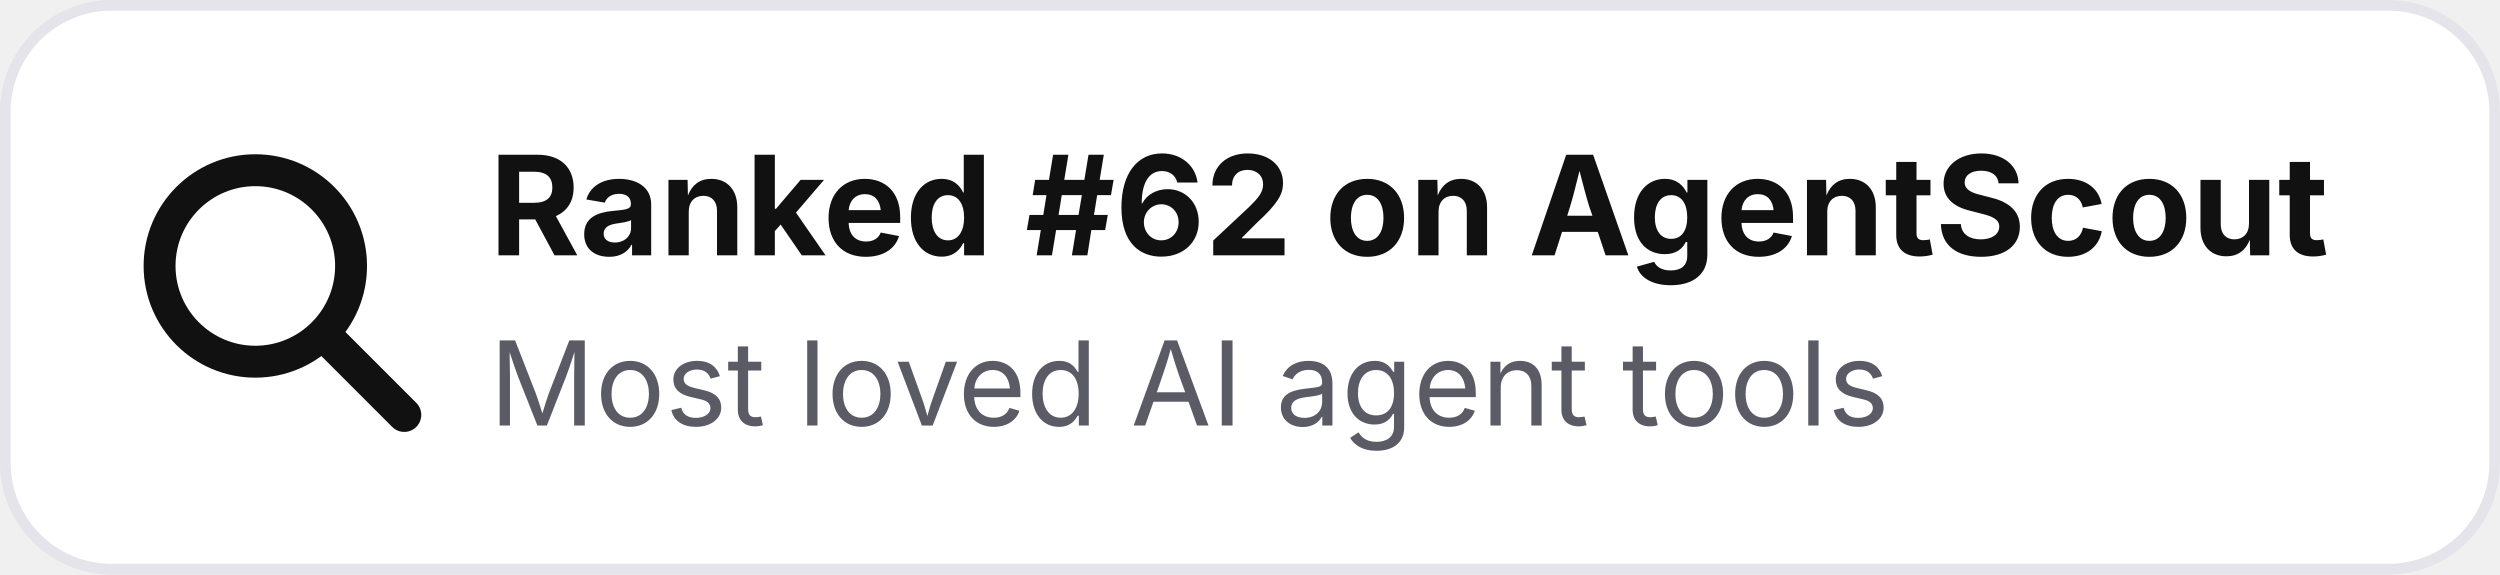
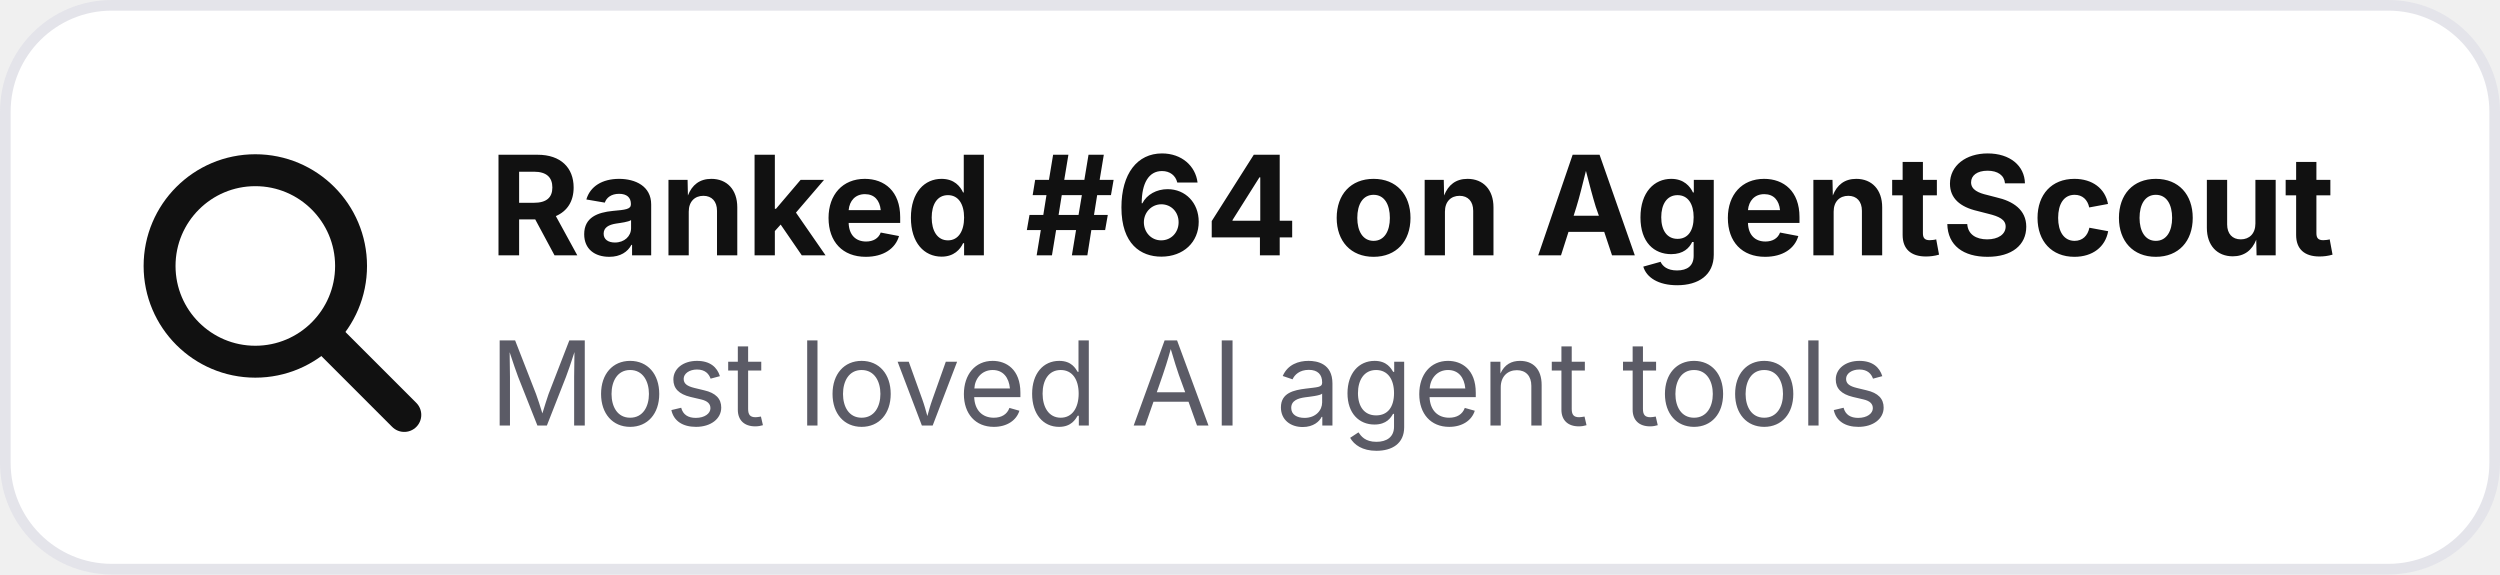
- <svg xmlns="http://www.w3.org/2000/svg" width="235" height="54" viewBox="0 0 235 54" role="img" aria-label="Ranked #62 on AgentScout">
+ <svg xmlns="http://www.w3.org/2000/svg" width="235" height="54" viewBox="0 0 235 54" role="img" aria-label="Ranked #64 on AgentScout">
  <rect x=".5" y=".5" width="234" height="53" rx="10" fill="#ffffff" stroke="#e4e4ea" />
  <circle cx="24" cy="25" r="9" fill="none" stroke="#111111" stroke-width="3" />
  <path d="M31 32l7 7" stroke="#111111" stroke-width="3.2" stroke-linecap="round" />
-   <text x="46" y="24" font-family="Inter,Segoe UI,Arial,sans-serif" font-size="13" font-weight="700" fill="#111111">Ranked #62 on AgentScout</text>
+   <text x="46" y="24" font-family="Inter,Segoe UI,Arial,sans-serif" font-size="13" font-weight="700" fill="#111111">Ranked #64 on AgentScout</text>
  <text x="46" y="40" font-family="Inter,Segoe UI,Arial,sans-serif" font-size="11" fill="#5b5b66">Most loved AI agent tools</text>
</svg>
